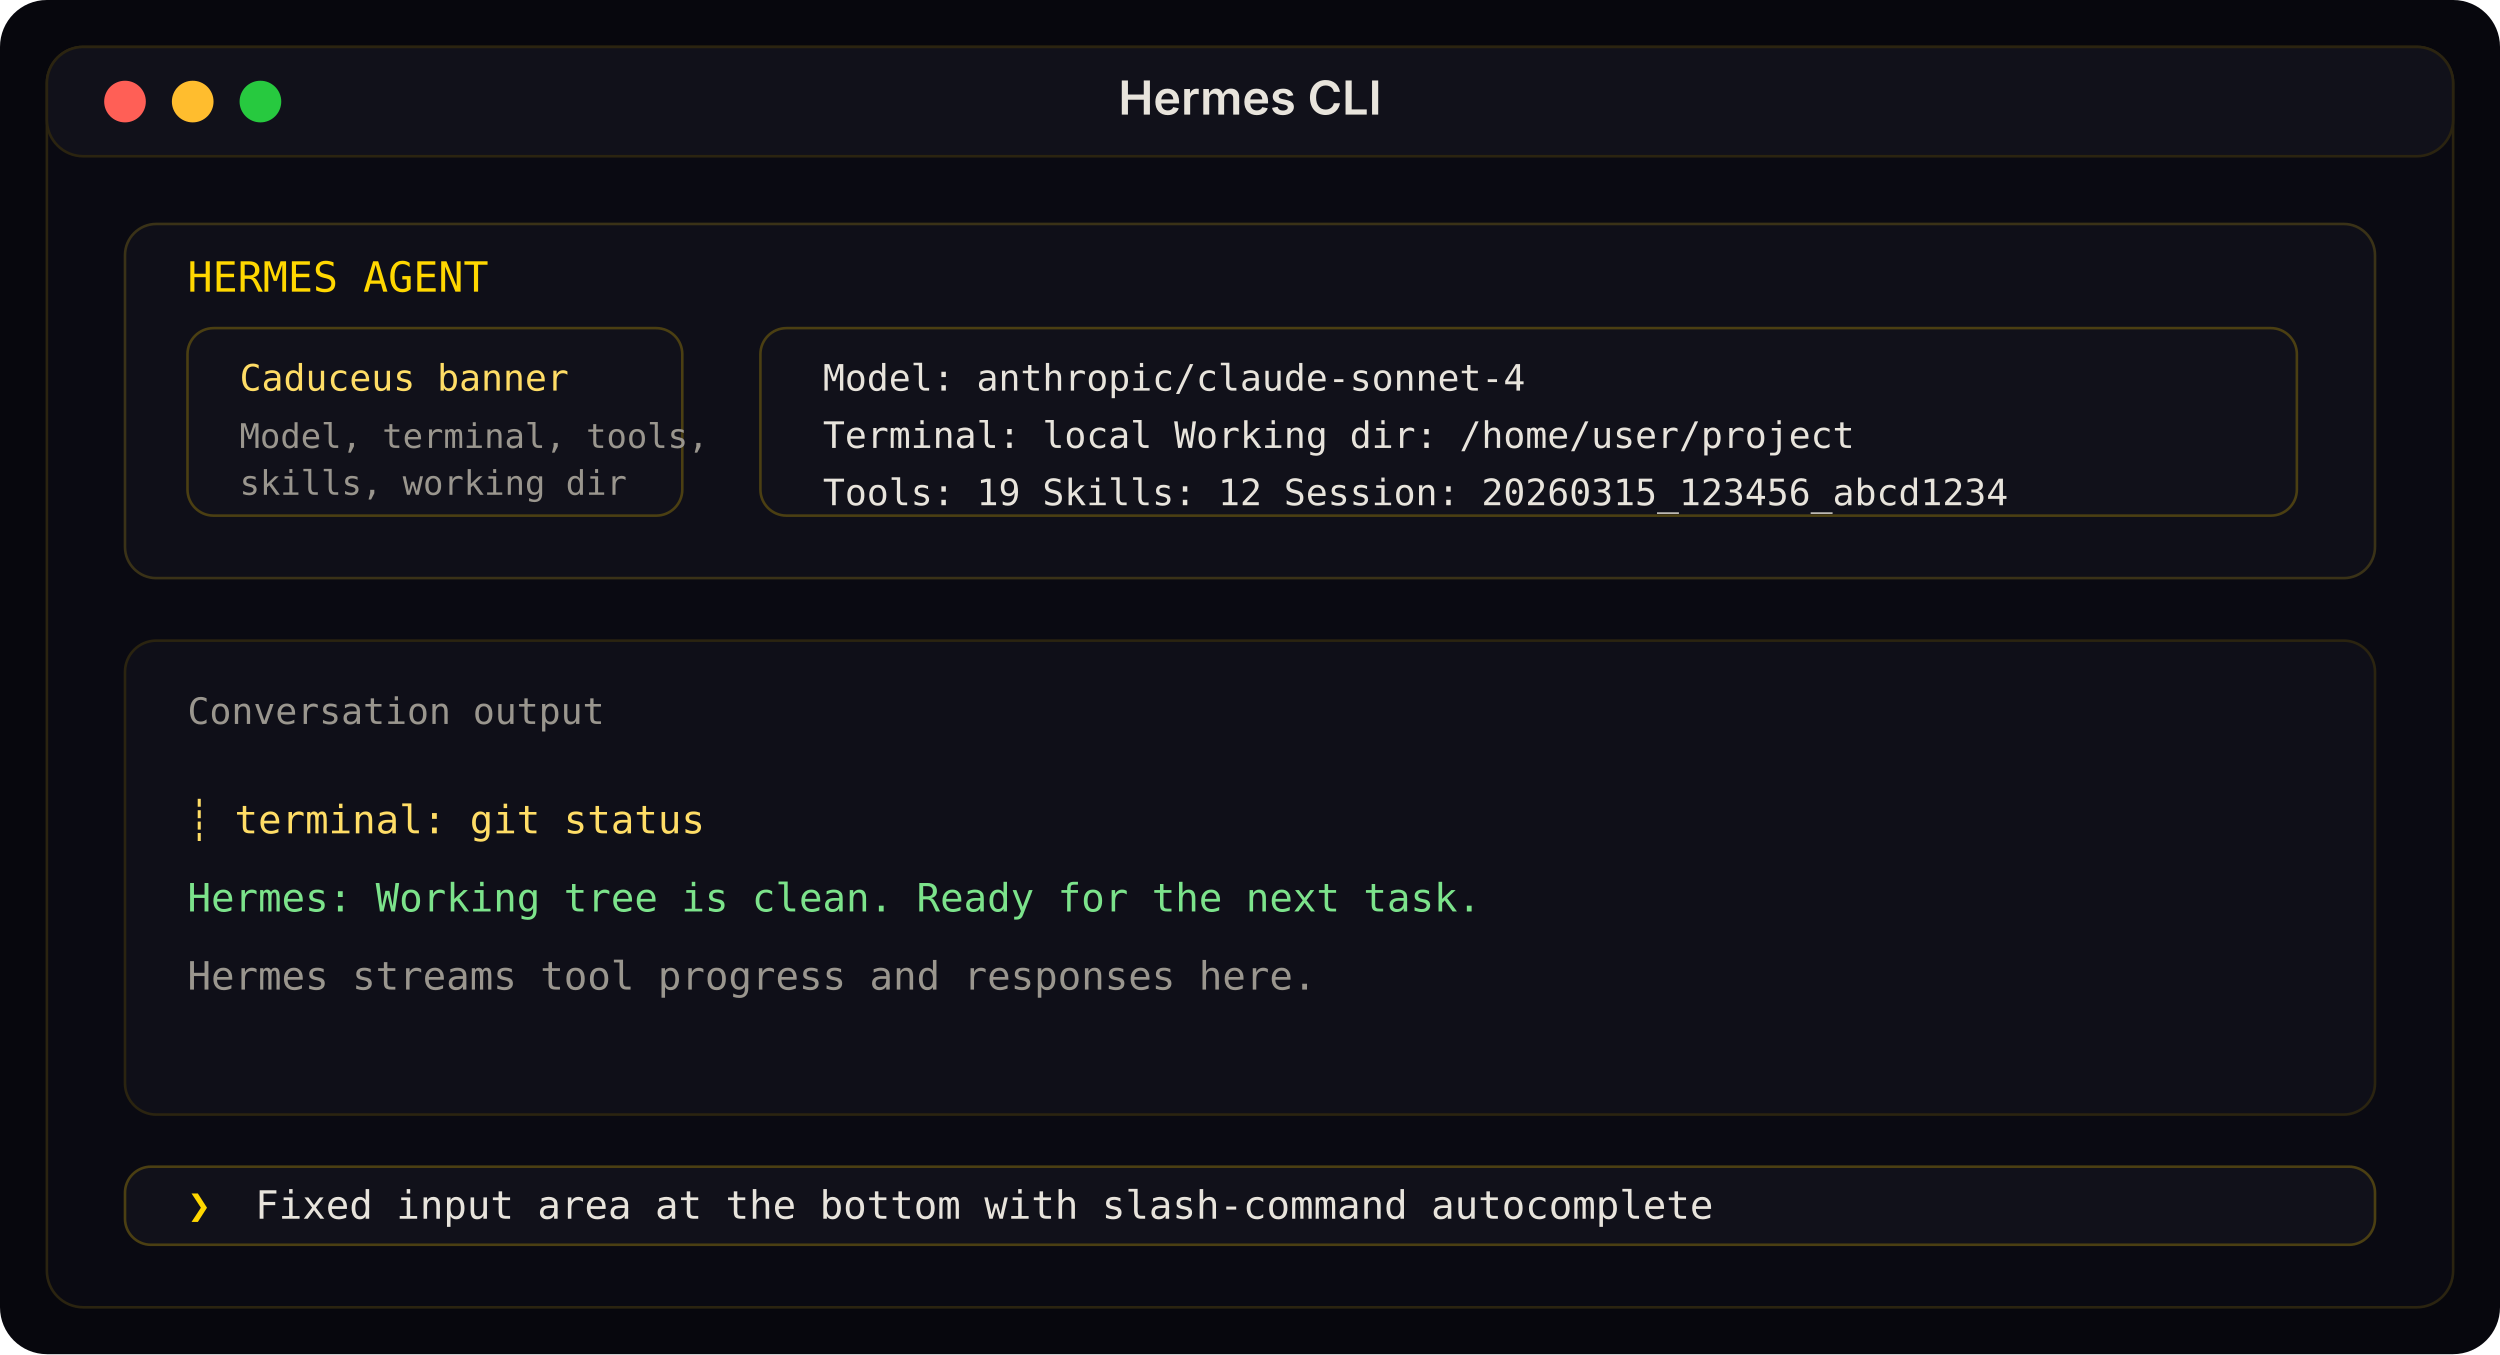
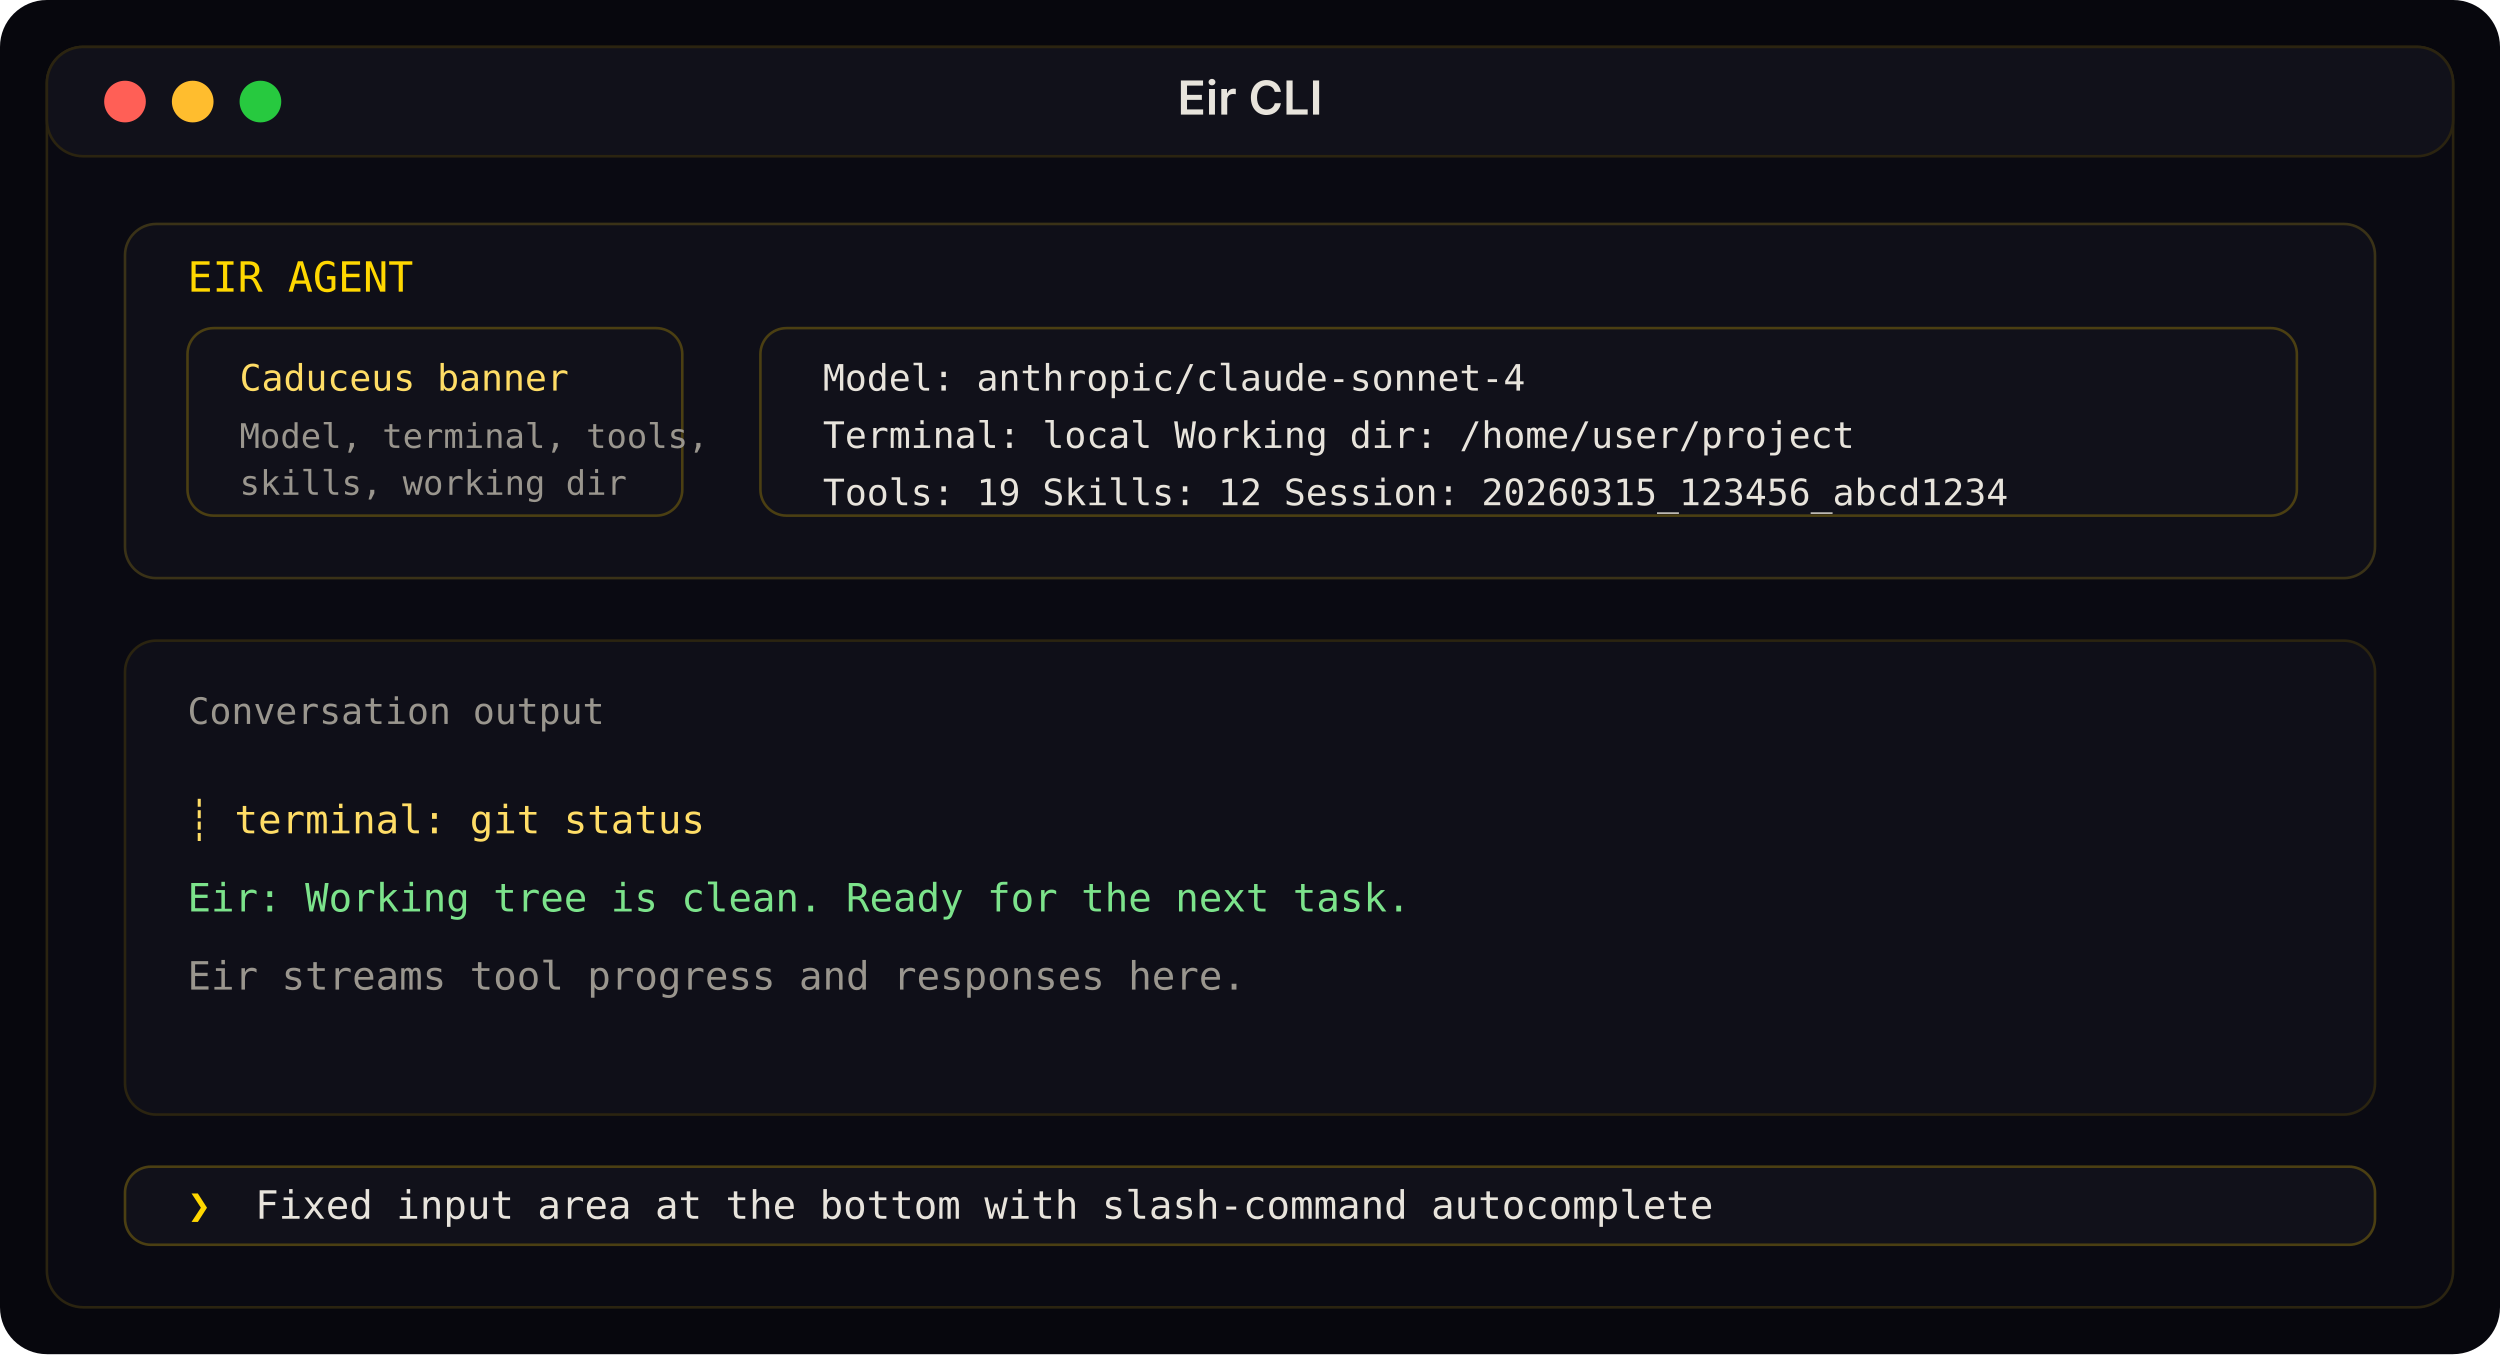
<svg xmlns="http://www.w3.org/2000/svg" width="960" height="520" viewBox="0 0 960 520" role="img" aria-labelledby="title desc">
  <rect width="960" height="520" rx="18" fill="#07070d" />
  <rect x="18" y="18" width="924" height="484" rx="14" fill="#0a0a12" stroke="#2b2410" />
  <rect x="18" y="18" width="924" height="42" rx="14" fill="#11111a" stroke="#2b2410" />
  <circle cx="48" cy="39" r="8" fill="#ff5f56" />
  <circle cx="74" cy="39" r="8" fill="#ffbd2e" />
  <circle cx="100" cy="39" r="8" fill="#27c93f" />
-   <text x="480" y="44" text-anchor="middle" fill="#e8e4dc" font-family="Inter, sans-serif" font-size="18" font-weight="600">Hermes CLI</text>
+   <text x="480" y="44" text-anchor="middle" fill="#e8e4dc" font-family="Inter, sans-serif" font-size="18" font-weight="600">Eir CLI</text>
  <rect x="48" y="86" width="864" height="136" rx="12" fill="#0f0f18" stroke="#3a3217" />
-   <text x="72" y="112" fill="#ffd700" font-family="JetBrains Mono, monospace" font-size="16">HERMES AGENT</text>
+   <text x="72" y="112" fill="#ffd700" font-family="JetBrains Mono, monospace" font-size="16">EIR AGENT</text>
  <rect x="72" y="126" width="190" height="72" rx="10" fill="#11111a" stroke="#4b3f12" />
  <text x="92" y="150" fill="#ffdd66" font-family="JetBrains Mono, monospace" font-size="14">Caduceus banner</text>
  <text x="92" y="172" fill="#9a968e" font-family="JetBrains Mono, monospace" font-size="13">Model, terminal, tools,</text>
  <text x="92" y="190" fill="#9a968e" font-family="JetBrains Mono, monospace" font-size="13">skills, working dir</text>
  <rect x="292" y="126" width="590" height="72" rx="10" fill="#11111a" stroke="#4b3f12" />
  <text x="316" y="150" fill="#e8e4dc" font-family="JetBrains Mono, monospace" font-size="14">Model: anthropic/claude-sonnet-4</text>
  <text x="316" y="172" fill="#e8e4dc" font-family="JetBrains Mono, monospace" font-size="14">Terminal: local   Working dir: /home/user/project</text>
  <text x="316" y="194" fill="#e8e4dc" font-family="JetBrains Mono, monospace" font-size="14">Tools: 19   Skills: 12   Session: 20260315_123456_abcd1234</text>
  <rect x="48" y="246" width="864" height="182" rx="12" fill="#0f0f18" stroke="#2b2410" />
  <text x="72" y="278" fill="#9a968e" font-family="JetBrains Mono, monospace" font-size="14">Conversation output</text>
  <text x="72" y="320" fill="#ffdd66" font-family="JetBrains Mono, monospace" font-size="15">┊ terminal: git status</text>
-   <text x="72" y="350" fill="#7ce38b" font-family="JetBrains Mono, monospace" font-size="15">Hermes: Working tree is clean. Ready for the next task.</text>
-   <text x="72" y="380" fill="#9a968e" font-family="JetBrains Mono, monospace" font-size="15">Hermes streams tool progress and responses here.</text>
+   <text x="72" y="350" fill="#7ce38b" font-family="JetBrains Mono, monospace" font-size="15">Eir: Working tree is clean. Ready for the next task.</text>
+   <text x="72" y="380" fill="#9a968e" font-family="JetBrains Mono, monospace" font-size="15">Eir streams tool progress and responses here.</text>
  <rect x="48" y="448" width="864" height="30" rx="10" fill="#11111a" stroke="#4b3f12" />
  <text x="72" y="468" fill="#ffd700" font-family="JetBrains Mono, monospace" font-size="15">❯</text>
  <text x="98" y="468" fill="#e8e4dc" font-family="JetBrains Mono, monospace" font-size="15">Fixed input area at the bottom with slash-command autocomplete</text>
</svg>
